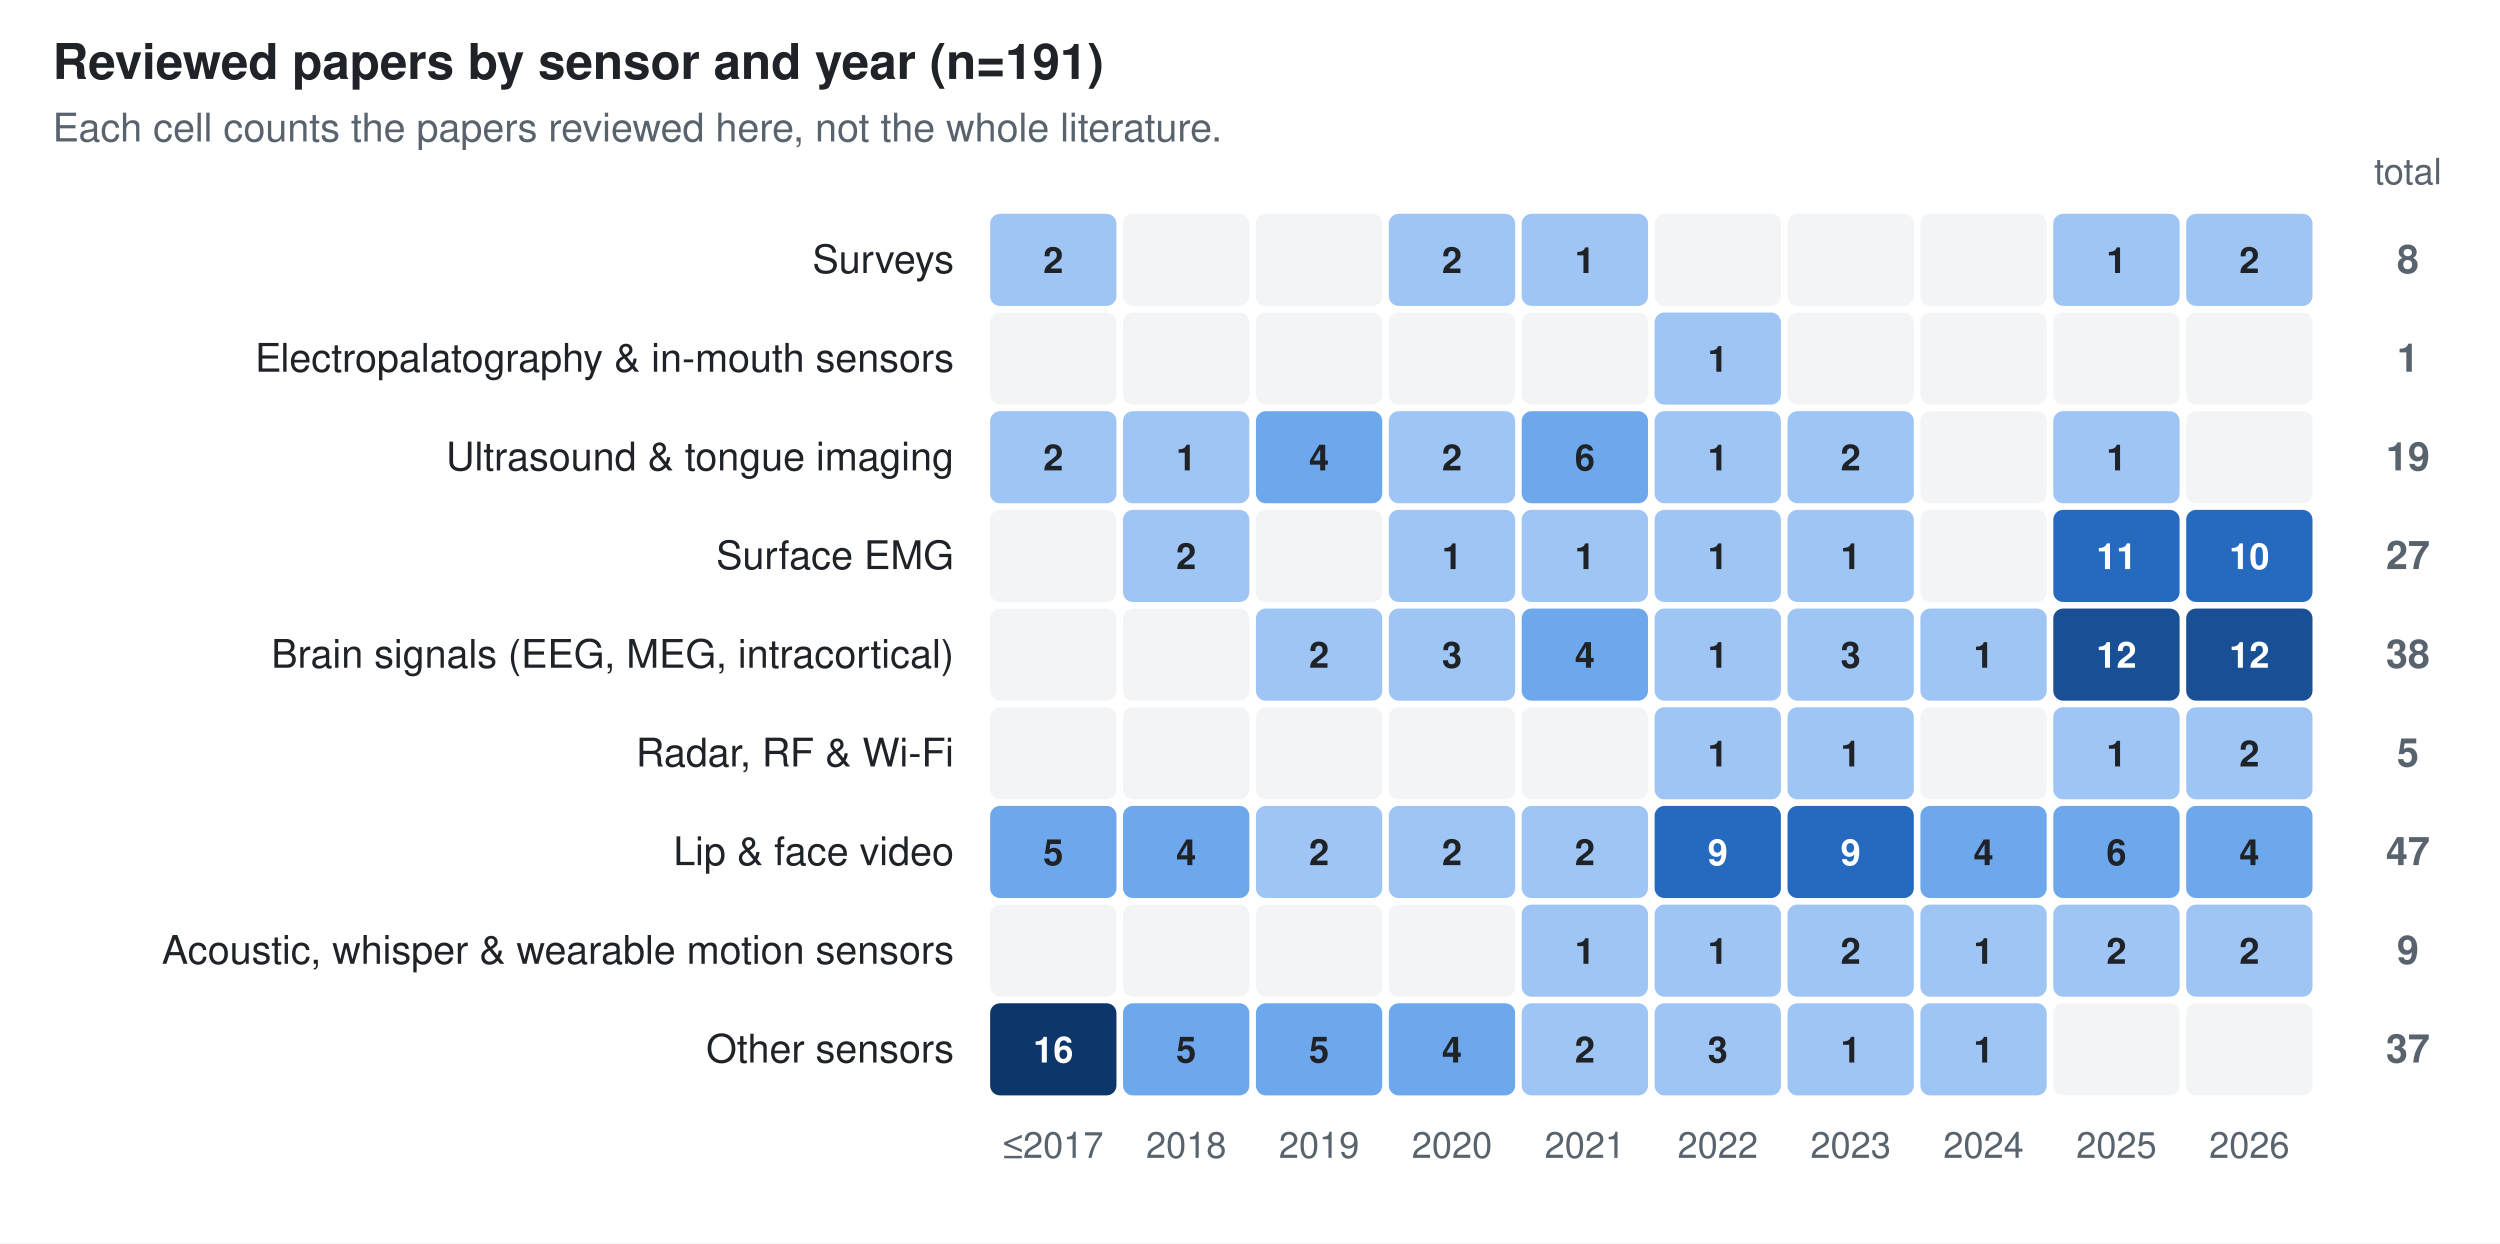
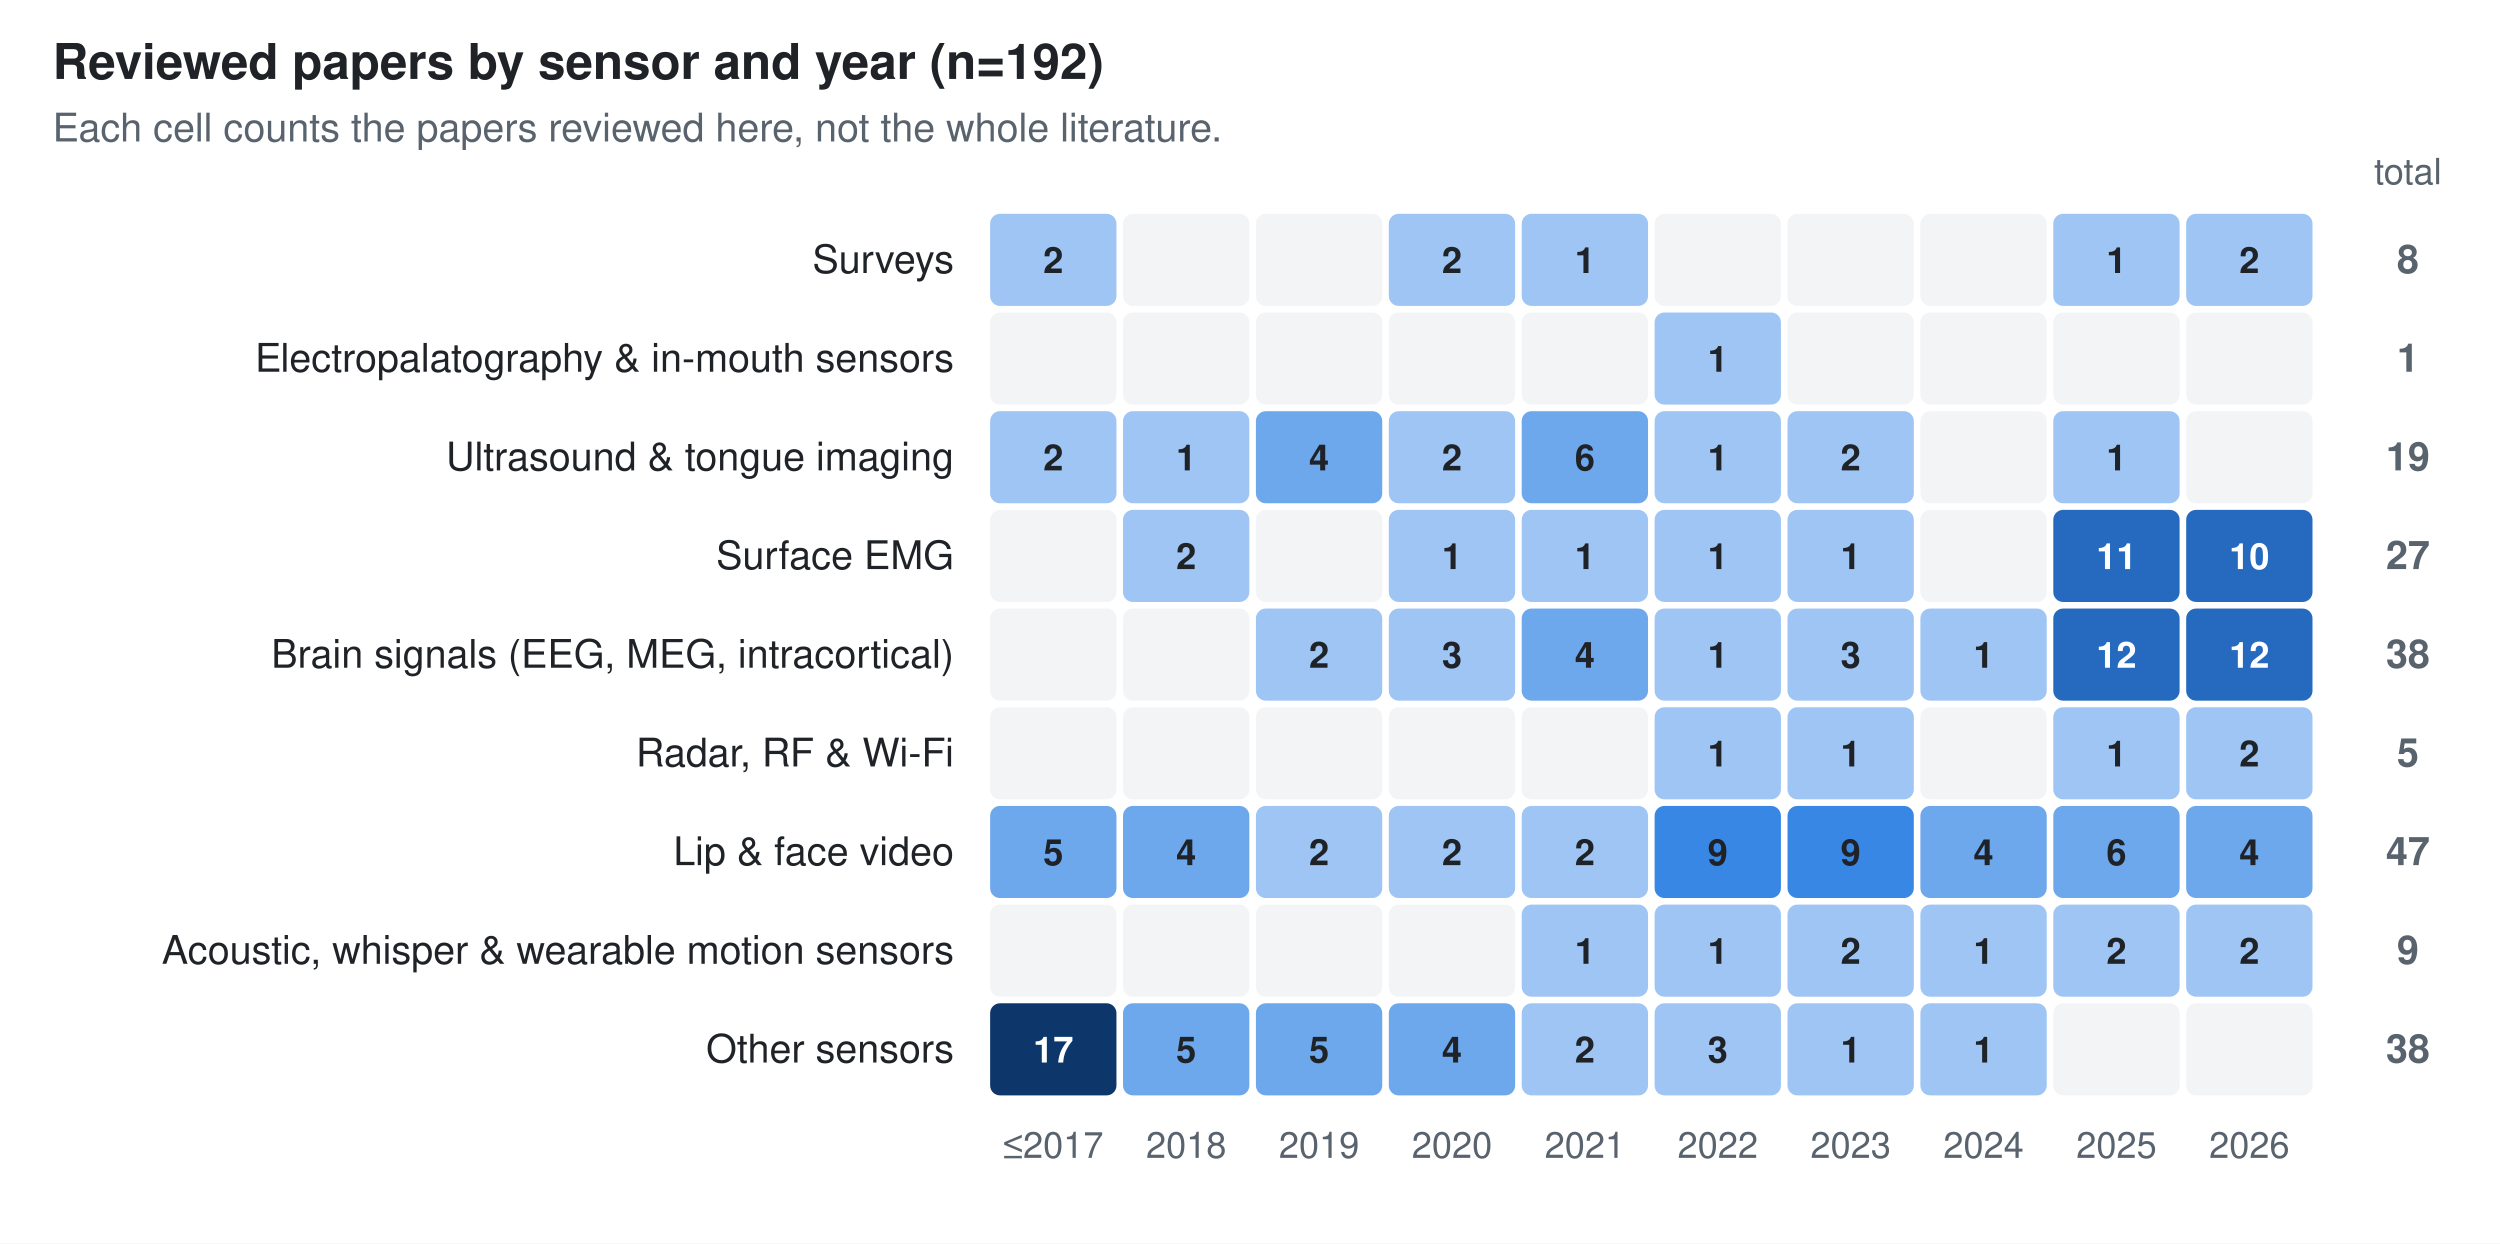
- <svg xmlns="http://www.w3.org/2000/svg" width="760" height="378" viewBox="0 0 760 378" font-family="-apple-system, BlinkMacSystemFont, 'Segoe UI', Helvetica, Arial, sans-serif" role="img" aria-label="Reviewed papers by sensor and year (n=191)">
+ <svg xmlns="http://www.w3.org/2000/svg" width="760" height="378" viewBox="0 0 760 378" font-family="-apple-system, BlinkMacSystemFont, 'Segoe UI', Helvetica, Arial, sans-serif" role="img" aria-label="Reviewed papers by sensor and year (n=192)">
  <rect width="760" height="378" fill="#ffffff" />
-   <text x="16.0" y="24.0" font-size="15" fill="#1f2328" text-anchor="start" font-weight="600">Reviewed papers by sensor and year (n=191)</text>
+   <text x="16.0" y="24.0" font-size="15" fill="#1f2328" text-anchor="start" font-weight="600">Reviewed papers by sensor and year (n=192)</text>
  <text x="16.0" y="43.0" font-size="12" fill="#59636e" text-anchor="start">Each cell counts the papers reviewed here, not the whole literature.</text>
  <text x="320.2" y="352.0" font-size="11" fill="#59636e" text-anchor="middle">≤2017</text>
  <text x="360.6" y="352.0" font-size="11" fill="#59636e" text-anchor="middle">2018</text>
  <text x="401.0" y="352.0" font-size="11" fill="#59636e" text-anchor="middle">2019</text>
  <text x="441.4" y="352.0" font-size="11" fill="#59636e" text-anchor="middle">2020</text>
  <text x="481.8" y="352.0" font-size="11" fill="#59636e" text-anchor="middle">2021</text>
  <text x="522.2" y="352.0" font-size="11" fill="#59636e" text-anchor="middle">2022</text>
  <text x="562.6" y="352.0" font-size="11" fill="#59636e" text-anchor="middle">2023</text>
  <text x="603.0" y="352.0" font-size="11" fill="#59636e" text-anchor="middle">2024</text>
  <text x="643.4" y="352.0" font-size="11" fill="#59636e" text-anchor="middle">2025</text>
  <text x="683.8" y="352.0" font-size="11" fill="#59636e" text-anchor="middle">2026</text>
  <text x="732.0" y="56.0" font-size="11" fill="#59636e" text-anchor="middle">total</text>
  <text x="290.0" y="83.0" font-size="12" fill="#1f2328" text-anchor="end">Surveys</text>
  <rect x="301.0" y="65.0" width="38.4" height="28.0" rx="3" fill="#9ec5f4" />
  <text x="320.2" y="83.0" font-size="11" fill="#1f2328" text-anchor="middle" font-weight="600">2</text>
  <rect x="341.4" y="65.0" width="38.4" height="28.0" rx="3" fill="#f3f4f6" />
  <rect x="381.8" y="65.0" width="38.4" height="28.0" rx="3" fill="#f3f4f6" />
  <rect x="422.2" y="65.0" width="38.4" height="28.0" rx="3" fill="#9ec5f4" />
  <text x="441.4" y="83.0" font-size="11" fill="#1f2328" text-anchor="middle" font-weight="600">2</text>
  <rect x="462.6" y="65.0" width="38.4" height="28.0" rx="3" fill="#9ec5f4" />
  <text x="481.8" y="83.0" font-size="11" fill="#1f2328" text-anchor="middle" font-weight="600">1</text>
  <rect x="503.0" y="65.0" width="38.4" height="28.0" rx="3" fill="#f3f4f6" />
  <rect x="543.4" y="65.0" width="38.4" height="28.0" rx="3" fill="#f3f4f6" />
  <rect x="583.8" y="65.0" width="38.4" height="28.0" rx="3" fill="#f3f4f6" />
  <rect x="624.2" y="65.0" width="38.4" height="28.0" rx="3" fill="#9ec5f4" />
  <text x="643.4" y="83.0" font-size="11" fill="#1f2328" text-anchor="middle" font-weight="600">1</text>
  <rect x="664.6" y="65.0" width="38.4" height="28.0" rx="3" fill="#9ec5f4" />
  <text x="683.8" y="83.0" font-size="11" fill="#1f2328" text-anchor="middle" font-weight="600">2</text>
  <text x="732.0" y="83.0" font-size="12" fill="#59636e" text-anchor="middle" font-weight="600">8</text>
  <text x="290.0" y="113.0" font-size="12" fill="#1f2328" text-anchor="end">Electropalatography &amp; in-mouth sensors</text>
  <rect x="301.0" y="95.0" width="38.4" height="28.0" rx="3" fill="#f3f4f6" />
  <rect x="341.4" y="95.0" width="38.4" height="28.0" rx="3" fill="#f3f4f6" />
  <rect x="381.8" y="95.0" width="38.4" height="28.0" rx="3" fill="#f3f4f6" />
  <rect x="422.2" y="95.0" width="38.4" height="28.0" rx="3" fill="#f3f4f6" />
  <rect x="462.6" y="95.0" width="38.4" height="28.0" rx="3" fill="#f3f4f6" />
  <rect x="503.0" y="95.0" width="38.4" height="28.0" rx="3" fill="#9ec5f4" />
  <text x="522.2" y="113.0" font-size="11" fill="#1f2328" text-anchor="middle" font-weight="600">1</text>
  <rect x="543.4" y="95.0" width="38.4" height="28.0" rx="3" fill="#f3f4f6" />
  <rect x="583.8" y="95.0" width="38.4" height="28.0" rx="3" fill="#f3f4f6" />
  <rect x="624.2" y="95.0" width="38.4" height="28.0" rx="3" fill="#f3f4f6" />
  <rect x="664.6" y="95.0" width="38.4" height="28.0" rx="3" fill="#f3f4f6" />
  <text x="732.0" y="113.0" font-size="12" fill="#59636e" text-anchor="middle" font-weight="600">1</text>
  <text x="290.0" y="143.0" font-size="12" fill="#1f2328" text-anchor="end">Ultrasound &amp; tongue imaging</text>
  <rect x="301.0" y="125.0" width="38.4" height="28.0" rx="3" fill="#9ec5f4" />
  <text x="320.2" y="143.0" font-size="11" fill="#1f2328" text-anchor="middle" font-weight="600">2</text>
  <rect x="341.4" y="125.0" width="38.4" height="28.0" rx="3" fill="#9ec5f4" />
  <text x="360.6" y="143.0" font-size="11" fill="#1f2328" text-anchor="middle" font-weight="600">1</text>
  <rect x="381.8" y="125.0" width="38.4" height="28.0" rx="3" fill="#6da7ec" />
  <text x="401.0" y="143.0" font-size="11" fill="#1f2328" text-anchor="middle" font-weight="600">4</text>
  <rect x="422.2" y="125.0" width="38.4" height="28.0" rx="3" fill="#9ec5f4" />
  <text x="441.4" y="143.0" font-size="11" fill="#1f2328" text-anchor="middle" font-weight="600">2</text>
  <rect x="462.6" y="125.0" width="38.4" height="28.0" rx="3" fill="#6da7ec" />
  <text x="481.8" y="143.0" font-size="11" fill="#1f2328" text-anchor="middle" font-weight="600">6</text>
  <rect x="503.0" y="125.0" width="38.4" height="28.0" rx="3" fill="#9ec5f4" />
  <text x="522.2" y="143.0" font-size="11" fill="#1f2328" text-anchor="middle" font-weight="600">1</text>
  <rect x="543.4" y="125.0" width="38.4" height="28.0" rx="3" fill="#9ec5f4" />
  <text x="562.6" y="143.0" font-size="11" fill="#1f2328" text-anchor="middle" font-weight="600">2</text>
  <rect x="583.8" y="125.0" width="38.4" height="28.0" rx="3" fill="#f3f4f6" />
  <rect x="624.2" y="125.0" width="38.4" height="28.0" rx="3" fill="#9ec5f4" />
  <text x="643.4" y="143.0" font-size="11" fill="#1f2328" text-anchor="middle" font-weight="600">1</text>
  <rect x="664.6" y="125.0" width="38.4" height="28.0" rx="3" fill="#f3f4f6" />
  <text x="732.0" y="143.0" font-size="12" fill="#59636e" text-anchor="middle" font-weight="600">19</text>
  <text x="290.0" y="173.0" font-size="12" fill="#1f2328" text-anchor="end">Surface EMG</text>
  <rect x="301.0" y="155.0" width="38.4" height="28.0" rx="3" fill="#f3f4f6" />
  <rect x="341.4" y="155.0" width="38.4" height="28.0" rx="3" fill="#9ec5f4" />
  <text x="360.6" y="173.0" font-size="11" fill="#1f2328" text-anchor="middle" font-weight="600">2</text>
  <rect x="381.8" y="155.0" width="38.4" height="28.0" rx="3" fill="#f3f4f6" />
  <rect x="422.2" y="155.0" width="38.4" height="28.0" rx="3" fill="#9ec5f4" />
  <text x="441.4" y="173.0" font-size="11" fill="#1f2328" text-anchor="middle" font-weight="600">1</text>
  <rect x="462.6" y="155.0" width="38.4" height="28.0" rx="3" fill="#9ec5f4" />
  <text x="481.8" y="173.0" font-size="11" fill="#1f2328" text-anchor="middle" font-weight="600">1</text>
  <rect x="503.0" y="155.0" width="38.4" height="28.0" rx="3" fill="#9ec5f4" />
  <text x="522.2" y="173.0" font-size="11" fill="#1f2328" text-anchor="middle" font-weight="600">1</text>
  <rect x="543.4" y="155.0" width="38.4" height="28.0" rx="3" fill="#9ec5f4" />
  <text x="562.6" y="173.0" font-size="11" fill="#1f2328" text-anchor="middle" font-weight="600">1</text>
  <rect x="583.8" y="155.0" width="38.4" height="28.0" rx="3" fill="#f3f4f6" />
  <rect x="624.2" y="155.0" width="38.4" height="28.0" rx="3" fill="#256abf" />
  <text x="643.4" y="173.0" font-size="11" fill="#ffffff" text-anchor="middle" font-weight="600">11</text>
  <rect x="664.6" y="155.0" width="38.4" height="28.0" rx="3" fill="#256abf" />
  <text x="683.8" y="173.0" font-size="11" fill="#ffffff" text-anchor="middle" font-weight="600">10</text>
  <text x="732.0" y="173.0" font-size="12" fill="#59636e" text-anchor="middle" font-weight="600">27</text>
  <text x="290.0" y="203.0" font-size="12" fill="#1f2328" text-anchor="end">Brain signals (EEG, MEG, intracortical)</text>
  <rect x="301.0" y="185.0" width="38.4" height="28.0" rx="3" fill="#f3f4f6" />
  <rect x="341.4" y="185.0" width="38.4" height="28.0" rx="3" fill="#f3f4f6" />
  <rect x="381.8" y="185.0" width="38.4" height="28.0" rx="3" fill="#9ec5f4" />
  <text x="401.0" y="203.0" font-size="11" fill="#1f2328" text-anchor="middle" font-weight="600">2</text>
  <rect x="422.2" y="185.0" width="38.4" height="28.0" rx="3" fill="#9ec5f4" />
  <text x="441.4" y="203.0" font-size="11" fill="#1f2328" text-anchor="middle" font-weight="600">3</text>
  <rect x="462.6" y="185.0" width="38.4" height="28.0" rx="3" fill="#6da7ec" />
  <text x="481.8" y="203.0" font-size="11" fill="#1f2328" text-anchor="middle" font-weight="600">4</text>
  <rect x="503.0" y="185.0" width="38.4" height="28.0" rx="3" fill="#9ec5f4" />
  <text x="522.2" y="203.0" font-size="11" fill="#1f2328" text-anchor="middle" font-weight="600">1</text>
  <rect x="543.4" y="185.0" width="38.4" height="28.0" rx="3" fill="#9ec5f4" />
  <text x="562.6" y="203.0" font-size="11" fill="#1f2328" text-anchor="middle" font-weight="600">3</text>
  <rect x="583.8" y="185.0" width="38.4" height="28.0" rx="3" fill="#9ec5f4" />
  <text x="603.0" y="203.0" font-size="11" fill="#1f2328" text-anchor="middle" font-weight="600">1</text>
-   <rect x="624.2" y="185.0" width="38.4" height="28.0" rx="3" fill="#184f95" />
+   <rect x="624.2" y="185.0" width="38.4" height="28.0" rx="3" fill="#256abf" />
  <text x="643.4" y="203.0" font-size="11" fill="#ffffff" text-anchor="middle" font-weight="600">12</text>
-   <rect x="664.6" y="185.0" width="38.4" height="28.0" rx="3" fill="#184f95" />
+   <rect x="664.6" y="185.0" width="38.4" height="28.0" rx="3" fill="#256abf" />
  <text x="683.8" y="203.0" font-size="11" fill="#ffffff" text-anchor="middle" font-weight="600">12</text>
  <text x="732.0" y="203.0" font-size="12" fill="#59636e" text-anchor="middle" font-weight="600">38</text>
  <text x="290.0" y="233.0" font-size="12" fill="#1f2328" text-anchor="end">Radar, RF &amp; Wi-Fi</text>
  <rect x="301.0" y="215.0" width="38.4" height="28.0" rx="3" fill="#f3f4f6" />
  <rect x="341.4" y="215.0" width="38.4" height="28.0" rx="3" fill="#f3f4f6" />
  <rect x="381.8" y="215.0" width="38.4" height="28.0" rx="3" fill="#f3f4f6" />
  <rect x="422.2" y="215.0" width="38.4" height="28.0" rx="3" fill="#f3f4f6" />
  <rect x="462.6" y="215.0" width="38.4" height="28.0" rx="3" fill="#f3f4f6" />
  <rect x="503.0" y="215.0" width="38.4" height="28.0" rx="3" fill="#9ec5f4" />
  <text x="522.2" y="233.0" font-size="11" fill="#1f2328" text-anchor="middle" font-weight="600">1</text>
  <rect x="543.4" y="215.0" width="38.4" height="28.0" rx="3" fill="#9ec5f4" />
  <text x="562.6" y="233.0" font-size="11" fill="#1f2328" text-anchor="middle" font-weight="600">1</text>
  <rect x="583.8" y="215.0" width="38.4" height="28.0" rx="3" fill="#f3f4f6" />
  <rect x="624.2" y="215.0" width="38.4" height="28.0" rx="3" fill="#9ec5f4" />
  <text x="643.4" y="233.0" font-size="11" fill="#1f2328" text-anchor="middle" font-weight="600">1</text>
  <rect x="664.6" y="215.0" width="38.4" height="28.0" rx="3" fill="#9ec5f4" />
  <text x="683.8" y="233.0" font-size="11" fill="#1f2328" text-anchor="middle" font-weight="600">2</text>
  <text x="732.0" y="233.0" font-size="12" fill="#59636e" text-anchor="middle" font-weight="600">5</text>
  <text x="290.0" y="263.0" font-size="12" fill="#1f2328" text-anchor="end">Lip &amp; face video</text>
  <rect x="301.0" y="245.0" width="38.4" height="28.0" rx="3" fill="#6da7ec" />
  <text x="320.2" y="263.0" font-size="11" fill="#1f2328" text-anchor="middle" font-weight="600">5</text>
  <rect x="341.4" y="245.0" width="38.4" height="28.0" rx="3" fill="#6da7ec" />
  <text x="360.6" y="263.0" font-size="11" fill="#1f2328" text-anchor="middle" font-weight="600">4</text>
  <rect x="381.8" y="245.0" width="38.4" height="28.0" rx="3" fill="#9ec5f4" />
  <text x="401.0" y="263.0" font-size="11" fill="#1f2328" text-anchor="middle" font-weight="600">2</text>
  <rect x="422.2" y="245.0" width="38.4" height="28.0" rx="3" fill="#9ec5f4" />
  <text x="441.4" y="263.0" font-size="11" fill="#1f2328" text-anchor="middle" font-weight="600">2</text>
  <rect x="462.6" y="245.0" width="38.4" height="28.0" rx="3" fill="#9ec5f4" />
  <text x="481.8" y="263.0" font-size="11" fill="#1f2328" text-anchor="middle" font-weight="600">2</text>
-   <rect x="503.0" y="245.0" width="38.4" height="28.0" rx="3" fill="#256abf" />
-   <text x="522.2" y="263.0" font-size="11" fill="#ffffff" text-anchor="middle" font-weight="600">9</text>
-   <rect x="543.4" y="245.0" width="38.4" height="28.0" rx="3" fill="#256abf" />
-   <text x="562.6" y="263.0" font-size="11" fill="#ffffff" text-anchor="middle" font-weight="600">9</text>
+   <rect x="503.0" y="245.0" width="38.4" height="28.0" rx="3" fill="#3987e5" />
+   <text x="522.2" y="263.0" font-size="11" fill="#1f2328" text-anchor="middle" font-weight="600">9</text>
+   <rect x="543.4" y="245.0" width="38.4" height="28.0" rx="3" fill="#3987e5" />
+   <text x="562.6" y="263.0" font-size="11" fill="#1f2328" text-anchor="middle" font-weight="600">9</text>
  <rect x="583.8" y="245.0" width="38.4" height="28.0" rx="3" fill="#6da7ec" />
  <text x="603.0" y="263.0" font-size="11" fill="#1f2328" text-anchor="middle" font-weight="600">4</text>
  <rect x="624.2" y="245.0" width="38.4" height="28.0" rx="3" fill="#6da7ec" />
  <text x="643.4" y="263.0" font-size="11" fill="#1f2328" text-anchor="middle" font-weight="600">6</text>
  <rect x="664.6" y="245.0" width="38.4" height="28.0" rx="3" fill="#6da7ec" />
  <text x="683.8" y="263.0" font-size="11" fill="#1f2328" text-anchor="middle" font-weight="600">4</text>
  <text x="732.0" y="263.0" font-size="12" fill="#59636e" text-anchor="middle" font-weight="600">47</text>
  <text x="290.0" y="293.0" font-size="12" fill="#1f2328" text-anchor="end">Acoustic, whisper &amp; wearable motion sensors</text>
  <rect x="301.0" y="275.0" width="38.4" height="28.0" rx="3" fill="#f3f4f6" />
  <rect x="341.4" y="275.0" width="38.4" height="28.0" rx="3" fill="#f3f4f6" />
  <rect x="381.8" y="275.0" width="38.4" height="28.0" rx="3" fill="#f3f4f6" />
  <rect x="422.2" y="275.0" width="38.4" height="28.0" rx="3" fill="#f3f4f6" />
  <rect x="462.6" y="275.0" width="38.4" height="28.0" rx="3" fill="#9ec5f4" />
  <text x="481.8" y="293.0" font-size="11" fill="#1f2328" text-anchor="middle" font-weight="600">1</text>
  <rect x="503.0" y="275.0" width="38.4" height="28.0" rx="3" fill="#9ec5f4" />
  <text x="522.2" y="293.0" font-size="11" fill="#1f2328" text-anchor="middle" font-weight="600">1</text>
  <rect x="543.4" y="275.0" width="38.4" height="28.0" rx="3" fill="#9ec5f4" />
  <text x="562.6" y="293.0" font-size="11" fill="#1f2328" text-anchor="middle" font-weight="600">2</text>
  <rect x="583.8" y="275.0" width="38.4" height="28.0" rx="3" fill="#9ec5f4" />
  <text x="603.0" y="293.0" font-size="11" fill="#1f2328" text-anchor="middle" font-weight="600">1</text>
  <rect x="624.2" y="275.0" width="38.4" height="28.0" rx="3" fill="#9ec5f4" />
  <text x="643.4" y="293.0" font-size="11" fill="#1f2328" text-anchor="middle" font-weight="600">2</text>
  <rect x="664.6" y="275.0" width="38.4" height="28.0" rx="3" fill="#9ec5f4" />
  <text x="683.8" y="293.0" font-size="11" fill="#1f2328" text-anchor="middle" font-weight="600">2</text>
  <text x="732.0" y="293.0" font-size="12" fill="#59636e" text-anchor="middle" font-weight="600">9</text>
  <text x="290.0" y="323.0" font-size="12" fill="#1f2328" text-anchor="end">Other sensors</text>
  <rect x="301.0" y="305.0" width="38.4" height="28.0" rx="3" fill="#0d366b" />
-   <text x="320.2" y="323.0" font-size="11" fill="#ffffff" text-anchor="middle" font-weight="600">16</text>
+   <text x="320.2" y="323.0" font-size="11" fill="#ffffff" text-anchor="middle" font-weight="600">17</text>
  <rect x="341.4" y="305.0" width="38.4" height="28.0" rx="3" fill="#6da7ec" />
  <text x="360.6" y="323.0" font-size="11" fill="#1f2328" text-anchor="middle" font-weight="600">5</text>
  <rect x="381.8" y="305.0" width="38.4" height="28.0" rx="3" fill="#6da7ec" />
  <text x="401.0" y="323.0" font-size="11" fill="#1f2328" text-anchor="middle" font-weight="600">5</text>
  <rect x="422.2" y="305.0" width="38.4" height="28.0" rx="3" fill="#6da7ec" />
  <text x="441.4" y="323.0" font-size="11" fill="#1f2328" text-anchor="middle" font-weight="600">4</text>
  <rect x="462.6" y="305.0" width="38.4" height="28.0" rx="3" fill="#9ec5f4" />
  <text x="481.8" y="323.0" font-size="11" fill="#1f2328" text-anchor="middle" font-weight="600">2</text>
  <rect x="503.0" y="305.0" width="38.4" height="28.0" rx="3" fill="#9ec5f4" />
  <text x="522.2" y="323.0" font-size="11" fill="#1f2328" text-anchor="middle" font-weight="600">3</text>
  <rect x="543.4" y="305.0" width="38.4" height="28.0" rx="3" fill="#9ec5f4" />
  <text x="562.6" y="323.0" font-size="11" fill="#1f2328" text-anchor="middle" font-weight="600">1</text>
  <rect x="583.8" y="305.0" width="38.4" height="28.0" rx="3" fill="#9ec5f4" />
  <text x="603.0" y="323.0" font-size="11" fill="#1f2328" text-anchor="middle" font-weight="600">1</text>
  <rect x="624.2" y="305.0" width="38.4" height="28.0" rx="3" fill="#f3f4f6" />
  <rect x="664.6" y="305.0" width="38.4" height="28.0" rx="3" fill="#f3f4f6" />
-   <text x="732.0" y="323.0" font-size="12" fill="#59636e" text-anchor="middle" font-weight="600">37</text>
+   <text x="732.0" y="323.0" font-size="12" fill="#59636e" text-anchor="middle" font-weight="600">38</text>
</svg>
